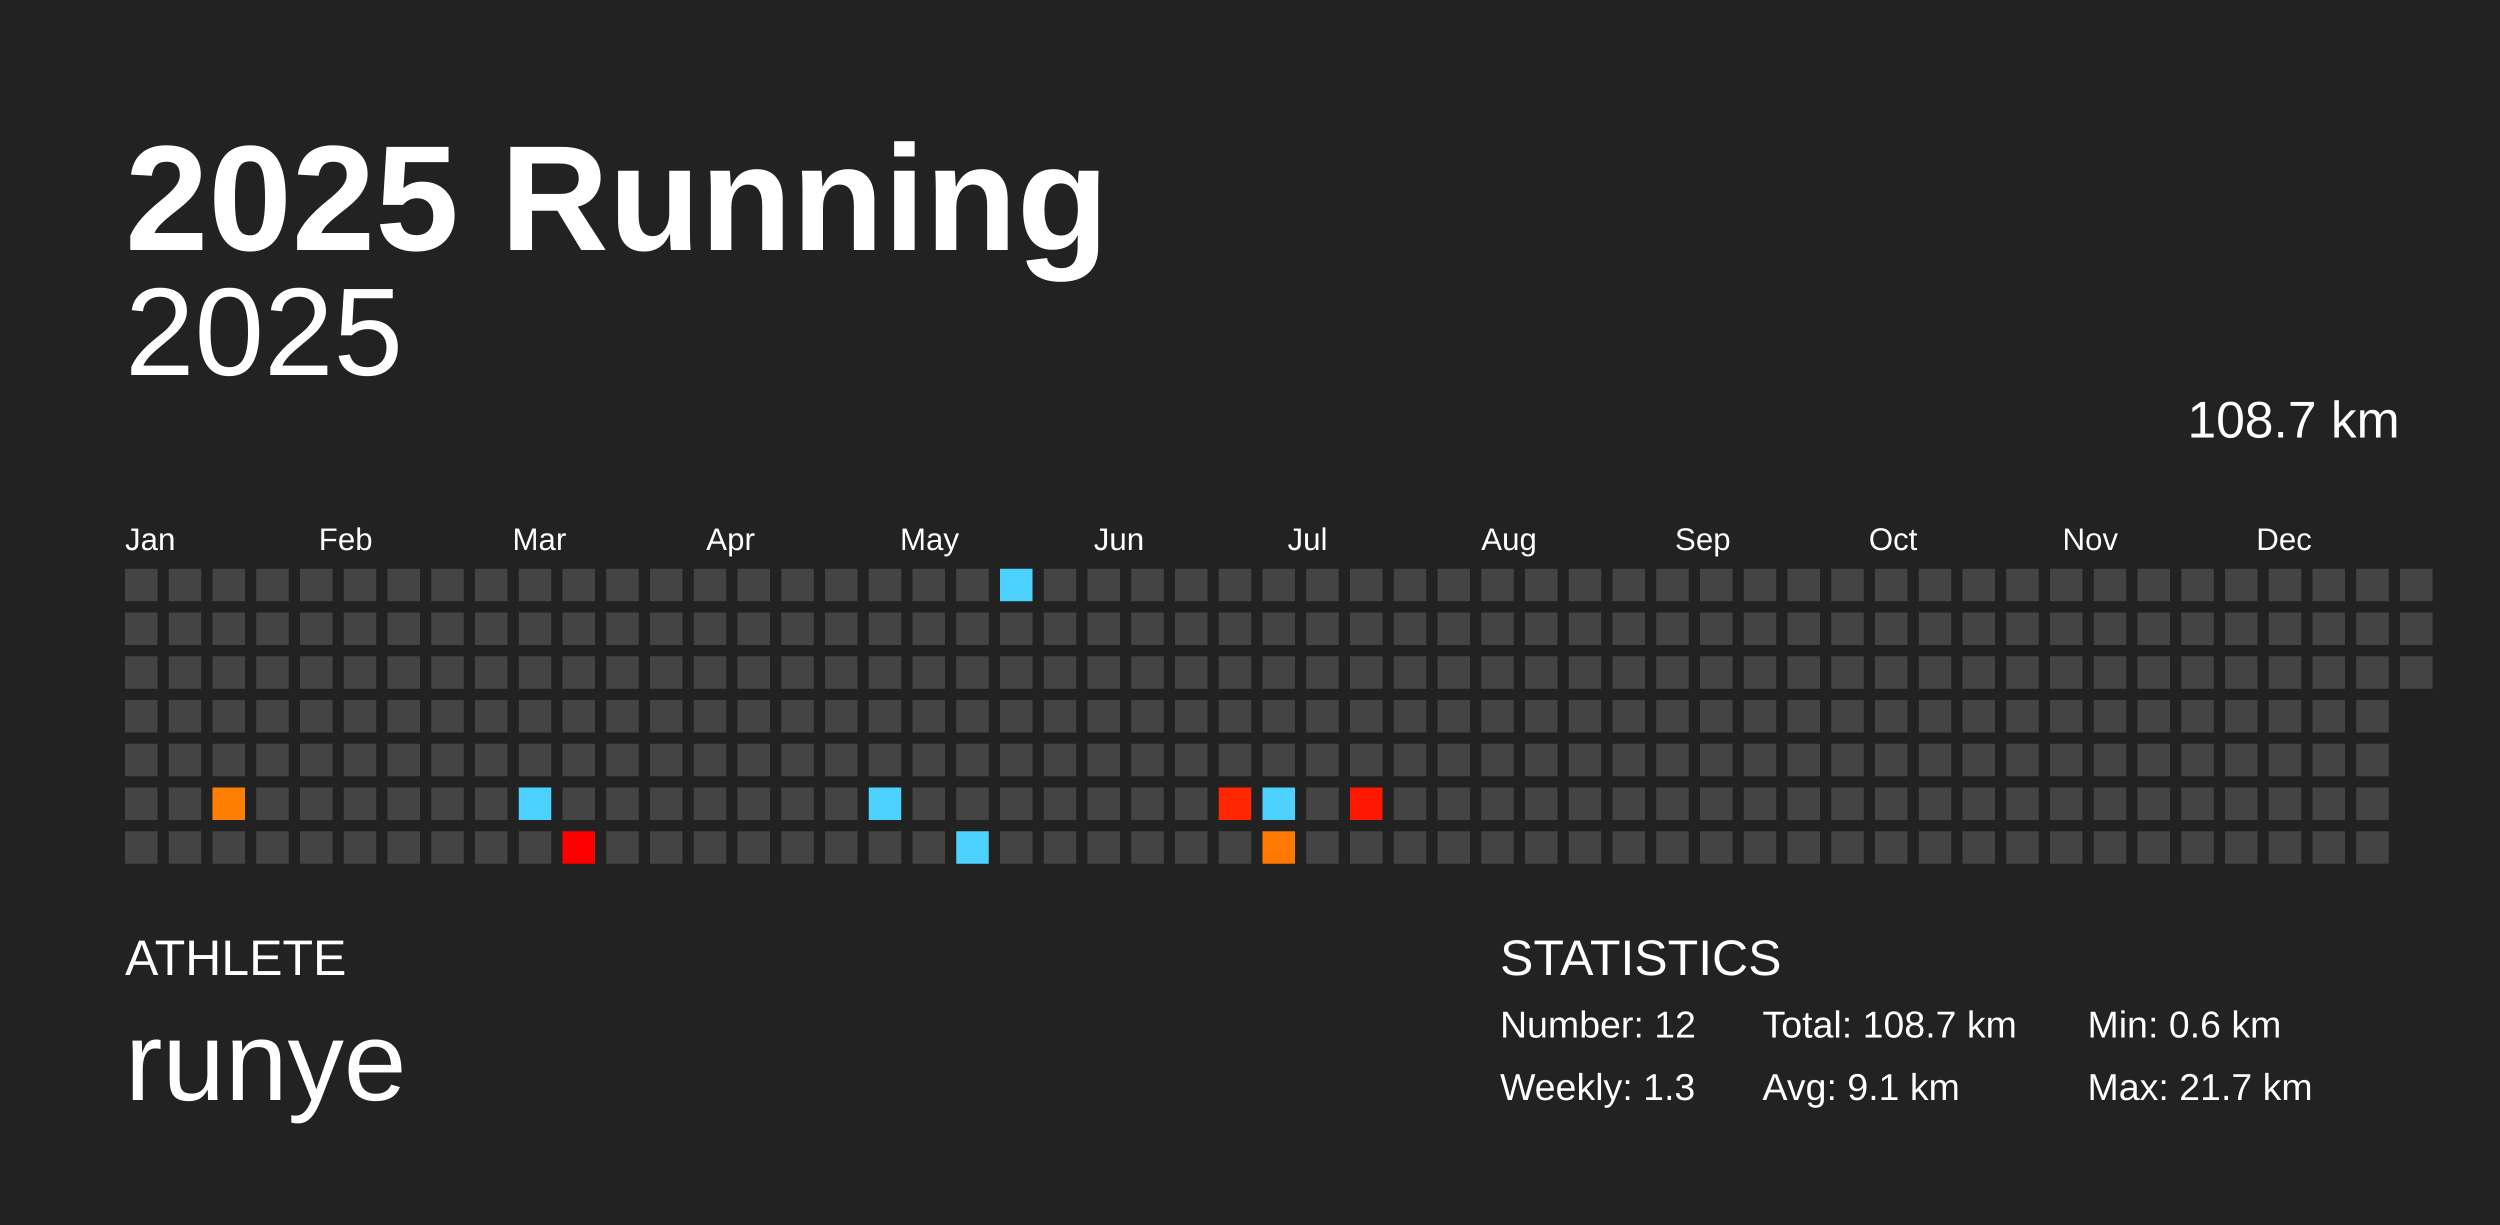
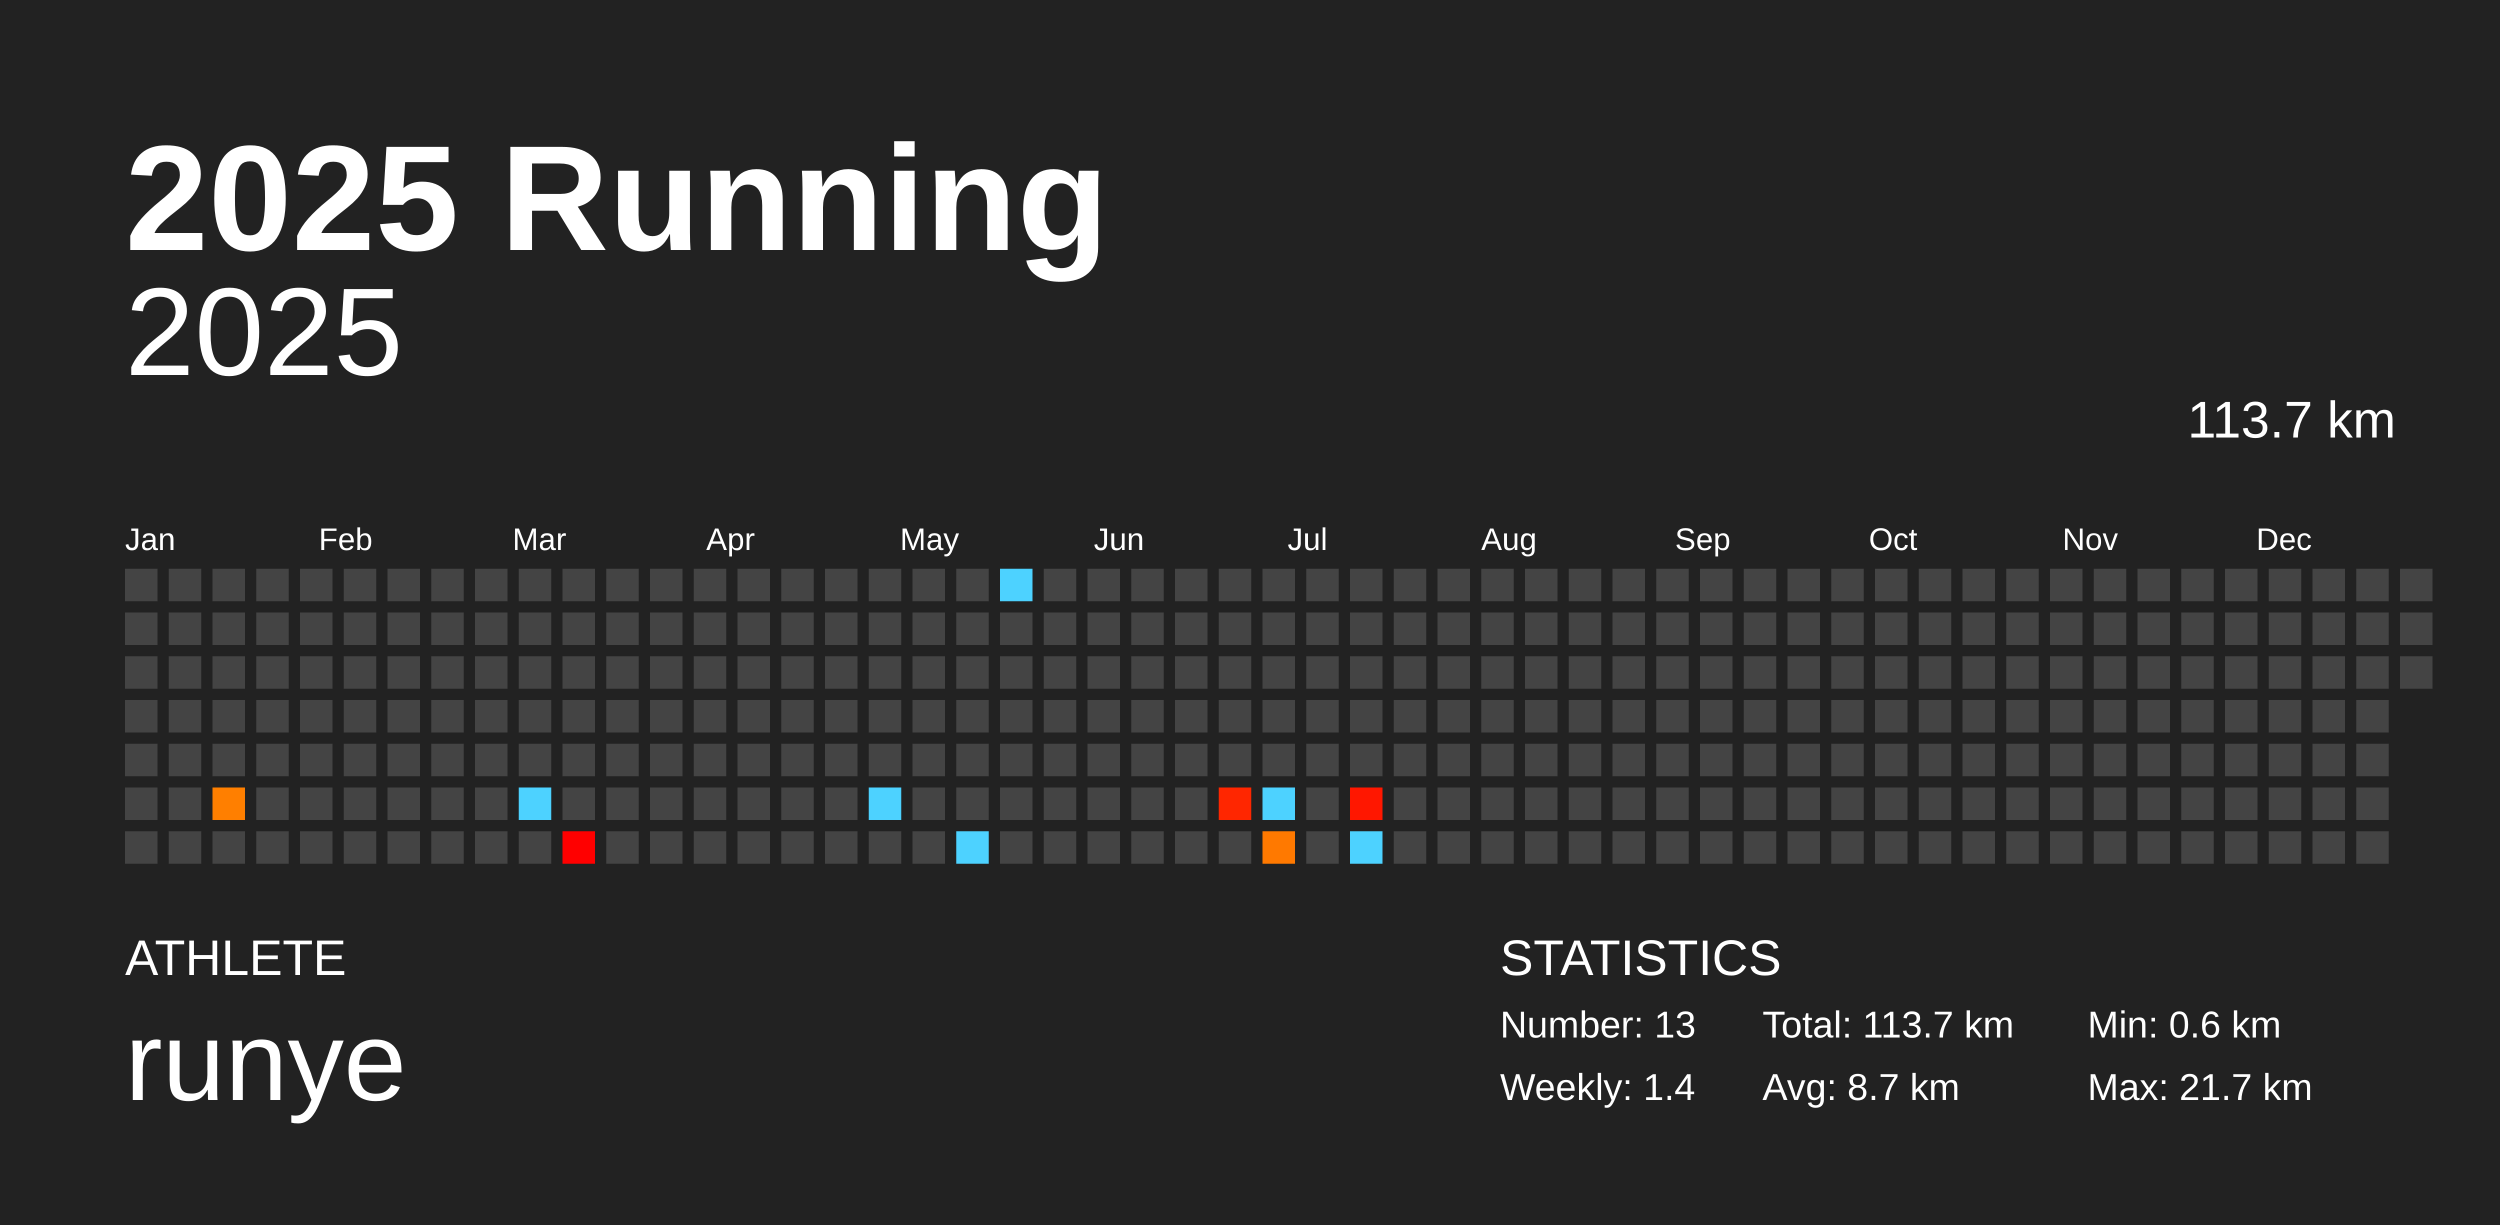
<svg xmlns="http://www.w3.org/2000/svg" baseProfile="full" height="98mm" version="1.1" viewBox="0,0,200,98" width="200mm">
  <defs />
  <rect fill="#222222" height="98" width="200" x="0" y="0" />
  <text fill="#FFFFFF" style="font-size:12px; font-family:Arial; font-weight:bold;" x="10" y="20">2025 Running</text>
  <text fill="#FFFFFF" style="font-size:4px; font-family:Arial" x="10" y="78">ATHLETE</text>
  <text fill="#FFFFFF" style="font-size:9px; font-family:Arial" x="10" y="88">runye</text>
  <text fill="#FFFFFF" style="font-size:4px; font-family:Arial" x="120" y="78">STATISTICS</text>
-   <text fill="#FFFFFF" style="font-size:3px; font-family:Arial" x="120" y="83">Number: 12</text>
-   <text fill="#FFFFFF" style="font-size:3px; font-family:Arial" x="120" y="88">Weekly: 1.3</text>
-   <text fill="#FFFFFF" style="font-size:3px; font-family:Arial" x="141" y="83">Total: 108.7 km</text>
-   <text fill="#FFFFFF" style="font-size:3px; font-family:Arial" x="141" y="88">Avg: 9.1 km</text>
+   <text fill="#FFFFFF" style="font-size:3px; font-family:Arial" x="120" y="83">Number: 13</text>
+   <text fill="#FFFFFF" style="font-size:3px; font-family:Arial" x="120" y="88">Weekly: 1.4</text>
+   <text fill="#FFFFFF" style="font-size:3px; font-family:Arial" x="141" y="83">Total: 113.7 km</text>
+   <text fill="#FFFFFF" style="font-size:3px; font-family:Arial" x="141" y="88">Avg: 8.7 km</text>
  <text fill="#FFFFFF" style="font-size:3px; font-family:Arial" x="167" y="83">Min: 0.6 km</text>
  <text fill="#FFFFFF" style="font-size:3px; font-family:Arial" x="167" y="88">Max: 21.7 km</text>
  <text alignment-baseline="hanging" fill="#FFFFFF" style="font-size:10.0px; font-family:Arial;" x="10" y="30">2025</text>
-   <text alignment-baseline="hanging" fill="#FFFFFF" style="font-size:4.125px; font-family:Arial;" x="175" y="35">108.7 km</text>
+   <text alignment-baseline="hanging" fill="#FFFFFF" style="font-size:4.125px; font-family:Arial;" x="175" y="35">113.7 km</text>
  <text fill="#FFFFFF" style="font-size:2.5px; font-family:Arial" x="10.0" y="44">Jan</text>
  <text fill="#FFFFFF" style="font-size:2.5px; font-family:Arial" x="25.5" y="44">Feb</text>
  <text fill="#FFFFFF" style="font-size:2.5px; font-family:Arial" x="41.0" y="44">Mar</text>
  <text fill="#FFFFFF" style="font-size:2.5px; font-family:Arial" x="56.5" y="44">Apr</text>
  <text fill="#FFFFFF" style="font-size:2.5px; font-family:Arial" x="72.0" y="44">May</text>
  <text fill="#FFFFFF" style="font-size:2.5px; font-family:Arial" x="87.5" y="44">Jun</text>
  <text fill="#FFFFFF" style="font-size:2.5px; font-family:Arial" x="103.0" y="44">Jul</text>
  <text fill="#FFFFFF" style="font-size:2.5px; font-family:Arial" x="118.5" y="44">Aug</text>
  <text fill="#FFFFFF" style="font-size:2.5px; font-family:Arial" x="134.0" y="44">Sep</text>
  <text fill="#FFFFFF" style="font-size:2.5px; font-family:Arial" x="149.5" y="44">Oct</text>
  <text fill="#FFFFFF" style="font-size:2.5px; font-family:Arial" x="165.0" y="44">Nov</text>
  <text fill="#FFFFFF" style="font-size:2.5px; font-family:Arial" x="180.5" y="44">Dec</text>
  <rect fill="#444444" height="2.6" width="2.6" x="10.0" y="45.5" />
  <rect fill="#444444" height="2.6" width="2.6" x="10.0" y="49.0" />
  <rect fill="#444444" height="2.6" width="2.6" x="10.0" y="52.5" />
  <rect fill="#444444" height="2.6" width="2.6" x="10.0" y="56.0" />
  <rect fill="#444444" height="2.6" width="2.6" x="10.0" y="59.5" />
  <rect fill="#444444" height="2.6" width="2.6" x="10.0" y="63.0" />
  <rect fill="#444444" height="2.6" width="2.6" x="10.0" y="66.5" />
  <rect fill="#444444" height="2.6" width="2.6" x="13.5" y="45.5" />
  <rect fill="#444444" height="2.6" width="2.6" x="13.5" y="49.0" />
  <rect fill="#444444" height="2.6" width="2.6" x="13.5" y="52.5" />
  <rect fill="#444444" height="2.6" width="2.6" x="13.5" y="56.0" />
  <rect fill="#444444" height="2.6" width="2.6" x="13.5" y="59.5" />
  <rect fill="#444444" height="2.6" width="2.6" x="13.5" y="63.0" />
  <rect fill="#444444" height="2.6" width="2.6" x="13.5" y="66.5" />
  <rect fill="#444444" height="2.6" width="2.6" x="17.0" y="45.5" />
  <rect fill="#444444" height="2.6" width="2.6" x="17.0" y="49.0" />
  <rect fill="#444444" height="2.6" width="2.6" x="17.0" y="52.5" />
  <rect fill="#444444" height="2.6" width="2.6" x="17.0" y="56.0" />
  <rect fill="#444444" height="2.6" width="2.6" x="17.0" y="59.5" />
  <rect fill="#ff7f00" height="2.6" width="2.6" x="17.0" y="63.0" />
  <rect fill="#444444" height="2.6" width="2.6" x="17.0" y="66.5" />
  <rect fill="#444444" height="2.6" width="2.6" x="20.5" y="45.5" />
  <rect fill="#444444" height="2.6" width="2.6" x="20.5" y="49.0" />
  <rect fill="#444444" height="2.6" width="2.6" x="20.5" y="52.5" />
  <rect fill="#444444" height="2.6" width="2.6" x="20.5" y="56.0" />
  <rect fill="#444444" height="2.6" width="2.6" x="20.5" y="59.5" />
  <rect fill="#444444" height="2.6" width="2.6" x="20.5" y="63.0" />
  <rect fill="#444444" height="2.6" width="2.6" x="20.5" y="66.5" />
  <rect fill="#444444" height="2.6" width="2.6" x="24.0" y="45.5" />
  <rect fill="#444444" height="2.6" width="2.6" x="24.0" y="49.0" />
  <rect fill="#444444" height="2.6" width="2.6" x="24.0" y="52.5" />
  <rect fill="#444444" height="2.6" width="2.6" x="24.0" y="56.0" />
  <rect fill="#444444" height="2.6" width="2.6" x="24.0" y="59.5" />
  <rect fill="#444444" height="2.6" width="2.6" x="24.0" y="63.0" />
  <rect fill="#444444" height="2.6" width="2.6" x="24.0" y="66.5" />
  <rect fill="#444444" height="2.6" width="2.6" x="27.5" y="45.5" />
  <rect fill="#444444" height="2.6" width="2.6" x="27.5" y="49.0" />
  <rect fill="#444444" height="2.6" width="2.6" x="27.5" y="52.5" />
  <rect fill="#444444" height="2.6" width="2.6" x="27.5" y="56.0" />
  <rect fill="#444444" height="2.6" width="2.6" x="27.5" y="59.5" />
  <rect fill="#444444" height="2.6" width="2.6" x="27.5" y="63.0" />
  <rect fill="#444444" height="2.6" width="2.6" x="27.5" y="66.5" />
  <rect fill="#444444" height="2.6" width="2.6" x="31.0" y="45.5" />
  <rect fill="#444444" height="2.6" width="2.6" x="31.0" y="49.0" />
  <rect fill="#444444" height="2.6" width="2.6" x="31.0" y="52.5" />
  <rect fill="#444444" height="2.6" width="2.6" x="31.0" y="56.0" />
  <rect fill="#444444" height="2.6" width="2.6" x="31.0" y="59.5" />
  <rect fill="#444444" height="2.6" width="2.6" x="31.0" y="63.0" />
  <rect fill="#444444" height="2.6" width="2.6" x="31.0" y="66.5" />
  <rect fill="#444444" height="2.6" width="2.6" x="34.5" y="45.5" />
  <rect fill="#444444" height="2.6" width="2.6" x="34.5" y="49.0" />
  <rect fill="#444444" height="2.6" width="2.6" x="34.5" y="52.5" />
  <rect fill="#444444" height="2.6" width="2.6" x="34.5" y="56.0" />
  <rect fill="#444444" height="2.6" width="2.6" x="34.5" y="59.5" />
  <rect fill="#444444" height="2.6" width="2.6" x="34.5" y="63.0" />
  <rect fill="#444444" height="2.6" width="2.6" x="34.5" y="66.5" />
  <rect fill="#444444" height="2.6" width="2.6" x="38.0" y="45.5" />
  <rect fill="#444444" height="2.6" width="2.6" x="38.0" y="49.0" />
  <rect fill="#444444" height="2.6" width="2.6" x="38.0" y="52.5" />
  <rect fill="#444444" height="2.6" width="2.6" x="38.0" y="56.0" />
  <rect fill="#444444" height="2.6" width="2.6" x="38.0" y="59.5" />
  <rect fill="#444444" height="2.6" width="2.6" x="38.0" y="63.0" />
  <rect fill="#444444" height="2.6" width="2.6" x="38.0" y="66.5" />
  <rect fill="#444444" height="2.6" width="2.6" x="41.5" y="45.5" />
  <rect fill="#444444" height="2.6" width="2.6" x="41.5" y="49.0" />
  <rect fill="#444444" height="2.6" width="2.6" x="41.5" y="52.5" />
  <rect fill="#444444" height="2.6" width="2.6" x="41.5" y="56.0" />
  <rect fill="#444444" height="2.6" width="2.6" x="41.5" y="59.5" />
  <rect fill="#4dd2ff" height="2.6" width="2.6" x="41.5" y="63.0" />
  <rect fill="#444444" height="2.6" width="2.6" x="41.5" y="66.5" />
  <rect fill="#444444" height="2.6" width="2.6" x="45.0" y="45.5" />
  <rect fill="#444444" height="2.6" width="2.6" x="45.0" y="49.0" />
  <rect fill="#444444" height="2.6" width="2.6" x="45.0" y="52.5" />
  <rect fill="#444444" height="2.6" width="2.6" x="45.0" y="56.0" />
  <rect fill="#444444" height="2.6" width="2.6" x="45.0" y="59.5" />
  <rect fill="#444444" height="2.6" width="2.6" x="45.0" y="63.0" />
  <rect fill="red" height="2.6" width="2.6" x="45.0" y="66.5" />
  <rect fill="#444444" height="2.6" width="2.6" x="48.5" y="45.5" />
  <rect fill="#444444" height="2.6" width="2.6" x="48.5" y="49.0" />
  <rect fill="#444444" height="2.6" width="2.6" x="48.5" y="52.5" />
  <rect fill="#444444" height="2.6" width="2.6" x="48.5" y="56.0" />
  <rect fill="#444444" height="2.6" width="2.6" x="48.5" y="59.5" />
  <rect fill="#444444" height="2.6" width="2.6" x="48.5" y="63.0" />
  <rect fill="#444444" height="2.6" width="2.6" x="48.5" y="66.5" />
  <rect fill="#444444" height="2.6" width="2.6" x="52.0" y="45.5" />
  <rect fill="#444444" height="2.6" width="2.6" x="52.0" y="49.0" />
  <rect fill="#444444" height="2.6" width="2.6" x="52.0" y="52.5" />
  <rect fill="#444444" height="2.6" width="2.6" x="52.0" y="56.0" />
  <rect fill="#444444" height="2.6" width="2.6" x="52.0" y="59.5" />
  <rect fill="#444444" height="2.6" width="2.6" x="52.0" y="63.0" />
  <rect fill="#444444" height="2.6" width="2.6" x="52.0" y="66.5" />
  <rect fill="#444444" height="2.6" width="2.6" x="55.5" y="45.5" />
  <rect fill="#444444" height="2.6" width="2.6" x="55.5" y="49.0" />
  <rect fill="#444444" height="2.6" width="2.6" x="55.5" y="52.5" />
  <rect fill="#444444" height="2.6" width="2.6" x="55.5" y="56.0" />
  <rect fill="#444444" height="2.6" width="2.6" x="55.5" y="59.5" />
  <rect fill="#444444" height="2.6" width="2.6" x="55.5" y="63.0" />
  <rect fill="#444444" height="2.6" width="2.6" x="55.5" y="66.5" />
  <rect fill="#444444" height="2.6" width="2.6" x="59.0" y="45.5" />
  <rect fill="#444444" height="2.6" width="2.6" x="59.0" y="49.0" />
  <rect fill="#444444" height="2.6" width="2.6" x="59.0" y="52.5" />
  <rect fill="#444444" height="2.6" width="2.6" x="59.0" y="56.0" />
  <rect fill="#444444" height="2.6" width="2.6" x="59.0" y="59.5" />
  <rect fill="#444444" height="2.6" width="2.6" x="59.0" y="63.0" />
  <rect fill="#444444" height="2.6" width="2.6" x="59.0" y="66.5" />
  <rect fill="#444444" height="2.6" width="2.6" x="62.5" y="45.5" />
  <rect fill="#444444" height="2.6" width="2.6" x="62.5" y="49.0" />
  <rect fill="#444444" height="2.6" width="2.6" x="62.5" y="52.5" />
  <rect fill="#444444" height="2.6" width="2.6" x="62.5" y="56.0" />
  <rect fill="#444444" height="2.6" width="2.6" x="62.5" y="59.5" />
  <rect fill="#444444" height="2.6" width="2.6" x="62.5" y="63.0" />
  <rect fill="#444444" height="2.6" width="2.6" x="62.5" y="66.5" />
  <rect fill="#444444" height="2.6" width="2.6" x="66.0" y="45.5" />
  <rect fill="#444444" height="2.6" width="2.6" x="66.0" y="49.0" />
  <rect fill="#444444" height="2.6" width="2.6" x="66.0" y="52.5" />
  <rect fill="#444444" height="2.6" width="2.6" x="66.0" y="56.0" />
  <rect fill="#444444" height="2.6" width="2.6" x="66.0" y="59.5" />
  <rect fill="#444444" height="2.6" width="2.6" x="66.0" y="63.0" />
  <rect fill="#444444" height="2.6" width="2.6" x="66.0" y="66.5" />
  <rect fill="#444444" height="2.6" width="2.6" x="69.5" y="45.5" />
  <rect fill="#444444" height="2.6" width="2.6" x="69.5" y="49.0" />
  <rect fill="#444444" height="2.6" width="2.6" x="69.5" y="52.5" />
  <rect fill="#444444" height="2.6" width="2.6" x="69.5" y="56.0" />
  <rect fill="#444444" height="2.6" width="2.6" x="69.5" y="59.5" />
  <rect fill="#4dd2ff" height="2.6" width="2.6" x="69.5" y="63.0" />
  <rect fill="#444444" height="2.6" width="2.6" x="69.5" y="66.5" />
  <rect fill="#444444" height="2.6" width="2.6" x="73.0" y="45.5" />
  <rect fill="#444444" height="2.6" width="2.6" x="73.0" y="49.0" />
  <rect fill="#444444" height="2.6" width="2.6" x="73.0" y="52.5" />
  <rect fill="#444444" height="2.6" width="2.6" x="73.0" y="56.0" />
  <rect fill="#444444" height="2.6" width="2.6" x="73.0" y="59.5" />
  <rect fill="#444444" height="2.6" width="2.6" x="73.0" y="63.0" />
  <rect fill="#444444" height="2.6" width="2.6" x="73.0" y="66.5" />
  <rect fill="#444444" height="2.6" width="2.6" x="76.5" y="45.5" />
  <rect fill="#444444" height="2.6" width="2.6" x="76.5" y="49.0" />
  <rect fill="#444444" height="2.6" width="2.6" x="76.5" y="52.5" />
  <rect fill="#444444" height="2.6" width="2.6" x="76.5" y="56.0" />
  <rect fill="#444444" height="2.6" width="2.6" x="76.5" y="59.5" />
  <rect fill="#444444" height="2.6" width="2.6" x="76.5" y="63.0" />
  <rect fill="#4dd2ff" height="2.6" width="2.6" x="76.5" y="66.5" />
  <rect fill="#4dd2ff" height="2.6" width="2.6" x="80.0" y="45.5" />
  <rect fill="#444444" height="2.6" width="2.6" x="80.0" y="49.0" />
  <rect fill="#444444" height="2.6" width="2.6" x="80.0" y="52.5" />
  <rect fill="#444444" height="2.6" width="2.6" x="80.0" y="56.0" />
  <rect fill="#444444" height="2.6" width="2.6" x="80.0" y="59.5" />
  <rect fill="#444444" height="2.6" width="2.6" x="80.0" y="63.0" />
  <rect fill="#444444" height="2.6" width="2.6" x="80.0" y="66.5" />
  <rect fill="#444444" height="2.6" width="2.6" x="83.5" y="45.5" />
  <rect fill="#444444" height="2.6" width="2.6" x="83.5" y="49.0" />
  <rect fill="#444444" height="2.6" width="2.6" x="83.5" y="52.5" />
  <rect fill="#444444" height="2.6" width="2.6" x="83.5" y="56.0" />
  <rect fill="#444444" height="2.6" width="2.6" x="83.5" y="59.5" />
  <rect fill="#444444" height="2.6" width="2.6" x="83.5" y="63.0" />
  <rect fill="#444444" height="2.6" width="2.6" x="83.5" y="66.5" />
  <rect fill="#444444" height="2.6" width="2.6" x="87.0" y="45.5" />
  <rect fill="#444444" height="2.6" width="2.6" x="87.0" y="49.0" />
  <rect fill="#444444" height="2.6" width="2.6" x="87.0" y="52.5" />
  <rect fill="#444444" height="2.6" width="2.6" x="87.0" y="56.0" />
  <rect fill="#444444" height="2.6" width="2.6" x="87.0" y="59.5" />
  <rect fill="#444444" height="2.6" width="2.6" x="87.0" y="63.0" />
  <rect fill="#444444" height="2.6" width="2.6" x="87.0" y="66.5" />
  <rect fill="#444444" height="2.6" width="2.6" x="90.5" y="45.5" />
  <rect fill="#444444" height="2.6" width="2.6" x="90.5" y="49.0" />
  <rect fill="#444444" height="2.6" width="2.6" x="90.5" y="52.5" />
  <rect fill="#444444" height="2.6" width="2.6" x="90.5" y="56.0" />
  <rect fill="#444444" height="2.6" width="2.6" x="90.5" y="59.5" />
  <rect fill="#444444" height="2.6" width="2.6" x="90.5" y="63.0" />
  <rect fill="#444444" height="2.6" width="2.6" x="90.5" y="66.5" />
  <rect fill="#444444" height="2.6" width="2.6" x="94.0" y="45.5" />
  <rect fill="#444444" height="2.6" width="2.6" x="94.0" y="49.0" />
  <rect fill="#444444" height="2.6" width="2.6" x="94.0" y="52.5" />
  <rect fill="#444444" height="2.6" width="2.6" x="94.0" y="56.0" />
  <rect fill="#444444" height="2.6" width="2.6" x="94.0" y="59.5" />
  <rect fill="#444444" height="2.6" width="2.6" x="94.0" y="63.0" />
  <rect fill="#444444" height="2.6" width="2.6" x="94.0" y="66.5" />
  <rect fill="#444444" height="2.6" width="2.6" x="97.5" y="45.5" />
  <rect fill="#444444" height="2.6" width="2.6" x="97.5" y="49.0" />
  <rect fill="#444444" height="2.6" width="2.6" x="97.5" y="52.5" />
  <rect fill="#444444" height="2.6" width="2.6" x="97.5" y="56.0" />
  <rect fill="#444444" height="2.6" width="2.6" x="97.5" y="59.5" />
  <rect fill="#ff2600" height="2.6" width="2.6" x="97.5" y="63.0" />
  <rect fill="#444444" height="2.6" width="2.6" x="97.5" y="66.5" />
  <rect fill="#444444" height="2.6" width="2.6" x="101.0" y="45.5" />
  <rect fill="#444444" height="2.6" width="2.6" x="101.0" y="49.0" />
  <rect fill="#444444" height="2.6" width="2.6" x="101.0" y="52.5" />
  <rect fill="#444444" height="2.6" width="2.6" x="101.0" y="56.0" />
  <rect fill="#444444" height="2.6" width="2.6" x="101.0" y="59.5" />
  <rect fill="#4dd2ff" height="2.6" width="2.6" x="101.0" y="63.0" />
  <rect fill="#ff7900" height="2.6" width="2.6" x="101.0" y="66.5" />
  <rect fill="#444444" height="2.6" width="2.6" x="104.5" y="45.5" />
  <rect fill="#444444" height="2.6" width="2.6" x="104.5" y="49.0" />
  <rect fill="#444444" height="2.6" width="2.6" x="104.5" y="52.5" />
  <rect fill="#444444" height="2.6" width="2.6" x="104.5" y="56.0" />
  <rect fill="#444444" height="2.6" width="2.6" x="104.5" y="59.5" />
  <rect fill="#444444" height="2.6" width="2.6" x="104.5" y="63.0" />
  <rect fill="#444444" height="2.6" width="2.6" x="104.5" y="66.5" />
  <rect fill="#444444" height="2.6" width="2.6" x="108.0" y="45.5" />
  <rect fill="#444444" height="2.6" width="2.6" x="108.0" y="49.0" />
  <rect fill="#444444" height="2.6" width="2.6" x="108.0" y="52.5" />
  <rect fill="#444444" height="2.6" width="2.6" x="108.0" y="56.0" />
  <rect fill="#444444" height="2.6" width="2.6" x="108.0" y="59.5" />
  <rect fill="#ff1700" height="2.6" width="2.6" x="108.0" y="63.0" />
-   <rect fill="#444444" height="2.6" width="2.6" x="108.0" y="66.5" />
+   <rect fill="#4dd2ff" height="2.6" width="2.6" x="108.0" y="66.5" />
  <rect fill="#444444" height="2.6" width="2.6" x="111.5" y="45.5" />
  <rect fill="#444444" height="2.6" width="2.6" x="111.5" y="49.0" />
  <rect fill="#444444" height="2.6" width="2.6" x="111.5" y="52.5" />
  <rect fill="#444444" height="2.6" width="2.6" x="111.5" y="56.0" />
  <rect fill="#444444" height="2.6" width="2.6" x="111.5" y="59.5" />
  <rect fill="#444444" height="2.6" width="2.6" x="111.5" y="63.0" />
  <rect fill="#444444" height="2.6" width="2.6" x="111.5" y="66.5" />
  <rect fill="#444444" height="2.6" width="2.6" x="115.0" y="45.5" />
  <rect fill="#444444" height="2.6" width="2.6" x="115.0" y="49.0" />
  <rect fill="#444444" height="2.6" width="2.6" x="115.0" y="52.5" />
  <rect fill="#444444" height="2.6" width="2.6" x="115.0" y="56.0" />
  <rect fill="#444444" height="2.6" width="2.6" x="115.0" y="59.5" />
  <rect fill="#444444" height="2.6" width="2.6" x="115.0" y="63.0" />
  <rect fill="#444444" height="2.6" width="2.6" x="115.0" y="66.5" />
  <rect fill="#444444" height="2.6" width="2.6" x="118.5" y="45.5" />
  <rect fill="#444444" height="2.6" width="2.6" x="118.5" y="49.0" />
  <rect fill="#444444" height="2.6" width="2.6" x="118.5" y="52.5" />
  <rect fill="#444444" height="2.6" width="2.6" x="118.5" y="56.0" />
  <rect fill="#444444" height="2.6" width="2.6" x="118.5" y="59.5" />
  <rect fill="#444444" height="2.6" width="2.6" x="118.5" y="63.0" />
  <rect fill="#444444" height="2.6" width="2.6" x="118.5" y="66.5" />
  <rect fill="#444444" height="2.6" width="2.6" x="122.0" y="45.5" />
  <rect fill="#444444" height="2.6" width="2.6" x="122.0" y="49.0" />
  <rect fill="#444444" height="2.6" width="2.6" x="122.0" y="52.5" />
  <rect fill="#444444" height="2.6" width="2.6" x="122.0" y="56.0" />
  <rect fill="#444444" height="2.6" width="2.6" x="122.0" y="59.5" />
  <rect fill="#444444" height="2.6" width="2.6" x="122.0" y="63.0" />
  <rect fill="#444444" height="2.6" width="2.6" x="122.0" y="66.5" />
  <rect fill="#444444" height="2.6" width="2.6" x="125.5" y="45.5" />
  <rect fill="#444444" height="2.6" width="2.6" x="125.5" y="49.0" />
  <rect fill="#444444" height="2.6" width="2.6" x="125.5" y="52.5" />
  <rect fill="#444444" height="2.6" width="2.6" x="125.5" y="56.0" />
  <rect fill="#444444" height="2.6" width="2.6" x="125.5" y="59.5" />
  <rect fill="#444444" height="2.6" width="2.6" x="125.5" y="63.0" />
  <rect fill="#444444" height="2.6" width="2.6" x="125.5" y="66.5" />
  <rect fill="#444444" height="2.6" width="2.6" x="129.0" y="45.5" />
  <rect fill="#444444" height="2.6" width="2.6" x="129.0" y="49.0" />
  <rect fill="#444444" height="2.6" width="2.6" x="129.0" y="52.5" />
  <rect fill="#444444" height="2.6" width="2.6" x="129.0" y="56.0" />
  <rect fill="#444444" height="2.6" width="2.6" x="129.0" y="59.5" />
  <rect fill="#444444" height="2.6" width="2.6" x="129.0" y="63.0" />
  <rect fill="#444444" height="2.6" width="2.6" x="129.0" y="66.5" />
  <rect fill="#444444" height="2.6" width="2.6" x="132.5" y="45.5" />
  <rect fill="#444444" height="2.6" width="2.6" x="132.5" y="49.0" />
  <rect fill="#444444" height="2.6" width="2.6" x="132.5" y="52.5" />
  <rect fill="#444444" height="2.6" width="2.6" x="132.5" y="56.0" />
  <rect fill="#444444" height="2.6" width="2.6" x="132.5" y="59.5" />
  <rect fill="#444444" height="2.6" width="2.6" x="132.5" y="63.0" />
  <rect fill="#444444" height="2.6" width="2.6" x="132.5" y="66.5" />
  <rect fill="#444444" height="2.6" width="2.6" x="136.0" y="45.5" />
  <rect fill="#444444" height="2.6" width="2.6" x="136.0" y="49.0" />
  <rect fill="#444444" height="2.6" width="2.6" x="136.0" y="52.5" />
  <rect fill="#444444" height="2.6" width="2.6" x="136.0" y="56.0" />
  <rect fill="#444444" height="2.6" width="2.6" x="136.0" y="59.5" />
  <rect fill="#444444" height="2.6" width="2.6" x="136.0" y="63.0" />
  <rect fill="#444444" height="2.6" width="2.6" x="136.0" y="66.5" />
  <rect fill="#444444" height="2.6" width="2.6" x="139.5" y="45.5" />
  <rect fill="#444444" height="2.6" width="2.6" x="139.5" y="49.0" />
  <rect fill="#444444" height="2.6" width="2.6" x="139.5" y="52.5" />
  <rect fill="#444444" height="2.6" width="2.6" x="139.5" y="56.0" />
  <rect fill="#444444" height="2.6" width="2.6" x="139.5" y="59.5" />
  <rect fill="#444444" height="2.6" width="2.6" x="139.5" y="63.0" />
  <rect fill="#444444" height="2.6" width="2.6" x="139.5" y="66.5" />
  <rect fill="#444444" height="2.6" width="2.6" x="143.0" y="45.5" />
  <rect fill="#444444" height="2.6" width="2.6" x="143.0" y="49.0" />
  <rect fill="#444444" height="2.6" width="2.6" x="143.0" y="52.5" />
  <rect fill="#444444" height="2.6" width="2.6" x="143.0" y="56.0" />
  <rect fill="#444444" height="2.6" width="2.6" x="143.0" y="59.5" />
  <rect fill="#444444" height="2.6" width="2.6" x="143.0" y="63.0" />
  <rect fill="#444444" height="2.6" width="2.6" x="143.0" y="66.5" />
  <rect fill="#444444" height="2.6" width="2.6" x="146.5" y="45.5" />
  <rect fill="#444444" height="2.6" width="2.6" x="146.5" y="49.0" />
  <rect fill="#444444" height="2.6" width="2.6" x="146.5" y="52.5" />
  <rect fill="#444444" height="2.6" width="2.6" x="146.5" y="56.0" />
  <rect fill="#444444" height="2.6" width="2.6" x="146.5" y="59.5" />
  <rect fill="#444444" height="2.6" width="2.6" x="146.5" y="63.0" />
  <rect fill="#444444" height="2.6" width="2.6" x="146.5" y="66.5" />
  <rect fill="#444444" height="2.6" width="2.6" x="150.0" y="45.5" />
  <rect fill="#444444" height="2.6" width="2.6" x="150.0" y="49.0" />
  <rect fill="#444444" height="2.6" width="2.6" x="150.0" y="52.5" />
  <rect fill="#444444" height="2.6" width="2.6" x="150.0" y="56.0" />
  <rect fill="#444444" height="2.6" width="2.6" x="150.0" y="59.5" />
  <rect fill="#444444" height="2.6" width="2.6" x="150.0" y="63.0" />
  <rect fill="#444444" height="2.6" width="2.6" x="150.0" y="66.5" />
  <rect fill="#444444" height="2.6" width="2.6" x="153.5" y="45.5" />
  <rect fill="#444444" height="2.6" width="2.6" x="153.5" y="49.0" />
  <rect fill="#444444" height="2.6" width="2.6" x="153.5" y="52.5" />
  <rect fill="#444444" height="2.6" width="2.6" x="153.5" y="56.0" />
  <rect fill="#444444" height="2.6" width="2.6" x="153.5" y="59.5" />
  <rect fill="#444444" height="2.6" width="2.6" x="153.5" y="63.0" />
  <rect fill="#444444" height="2.6" width="2.6" x="153.5" y="66.5" />
  <rect fill="#444444" height="2.6" width="2.6" x="157.0" y="45.5" />
  <rect fill="#444444" height="2.6" width="2.6" x="157.0" y="49.0" />
  <rect fill="#444444" height="2.6" width="2.6" x="157.0" y="52.5" />
  <rect fill="#444444" height="2.6" width="2.6" x="157.0" y="56.0" />
  <rect fill="#444444" height="2.6" width="2.6" x="157.0" y="59.5" />
  <rect fill="#444444" height="2.6" width="2.6" x="157.0" y="63.0" />
  <rect fill="#444444" height="2.6" width="2.6" x="157.0" y="66.5" />
  <rect fill="#444444" height="2.6" width="2.6" x="160.5" y="45.5" />
  <rect fill="#444444" height="2.6" width="2.6" x="160.5" y="49.0" />
  <rect fill="#444444" height="2.6" width="2.6" x="160.5" y="52.5" />
  <rect fill="#444444" height="2.6" width="2.6" x="160.5" y="56.0" />
  <rect fill="#444444" height="2.6" width="2.6" x="160.5" y="59.5" />
  <rect fill="#444444" height="2.6" width="2.6" x="160.5" y="63.0" />
  <rect fill="#444444" height="2.6" width="2.6" x="160.5" y="66.5" />
  <rect fill="#444444" height="2.6" width="2.6" x="164.0" y="45.5" />
  <rect fill="#444444" height="2.6" width="2.6" x="164.0" y="49.0" />
  <rect fill="#444444" height="2.6" width="2.6" x="164.0" y="52.5" />
  <rect fill="#444444" height="2.6" width="2.6" x="164.0" y="56.0" />
  <rect fill="#444444" height="2.6" width="2.6" x="164.0" y="59.5" />
  <rect fill="#444444" height="2.6" width="2.6" x="164.0" y="63.0" />
  <rect fill="#444444" height="2.6" width="2.6" x="164.0" y="66.5" />
  <rect fill="#444444" height="2.6" width="2.6" x="167.5" y="45.5" />
  <rect fill="#444444" height="2.6" width="2.6" x="167.5" y="49.0" />
  <rect fill="#444444" height="2.6" width="2.6" x="167.5" y="52.5" />
  <rect fill="#444444" height="2.6" width="2.6" x="167.5" y="56.0" />
  <rect fill="#444444" height="2.6" width="2.6" x="167.5" y="59.5" />
  <rect fill="#444444" height="2.6" width="2.6" x="167.5" y="63.0" />
  <rect fill="#444444" height="2.6" width="2.6" x="167.5" y="66.5" />
  <rect fill="#444444" height="2.6" width="2.6" x="171.0" y="45.5" />
  <rect fill="#444444" height="2.6" width="2.6" x="171.0" y="49.0" />
  <rect fill="#444444" height="2.6" width="2.6" x="171.0" y="52.5" />
  <rect fill="#444444" height="2.6" width="2.6" x="171.0" y="56.0" />
  <rect fill="#444444" height="2.6" width="2.6" x="171.0" y="59.5" />
  <rect fill="#444444" height="2.6" width="2.6" x="171.0" y="63.0" />
  <rect fill="#444444" height="2.6" width="2.6" x="171.0" y="66.5" />
  <rect fill="#444444" height="2.6" width="2.6" x="174.5" y="45.5" />
  <rect fill="#444444" height="2.6" width="2.6" x="174.5" y="49.0" />
  <rect fill="#444444" height="2.6" width="2.6" x="174.5" y="52.5" />
  <rect fill="#444444" height="2.6" width="2.6" x="174.5" y="56.0" />
  <rect fill="#444444" height="2.6" width="2.6" x="174.5" y="59.5" />
  <rect fill="#444444" height="2.6" width="2.6" x="174.5" y="63.0" />
  <rect fill="#444444" height="2.6" width="2.6" x="174.5" y="66.5" />
  <rect fill="#444444" height="2.6" width="2.6" x="178.0" y="45.5" />
  <rect fill="#444444" height="2.6" width="2.6" x="178.0" y="49.0" />
  <rect fill="#444444" height="2.6" width="2.6" x="178.0" y="52.5" />
  <rect fill="#444444" height="2.6" width="2.6" x="178.0" y="56.0" />
  <rect fill="#444444" height="2.6" width="2.6" x="178.0" y="59.5" />
  <rect fill="#444444" height="2.6" width="2.6" x="178.0" y="63.0" />
  <rect fill="#444444" height="2.6" width="2.6" x="178.0" y="66.5" />
  <rect fill="#444444" height="2.6" width="2.6" x="181.5" y="45.5" />
  <rect fill="#444444" height="2.6" width="2.6" x="181.5" y="49.0" />
  <rect fill="#444444" height="2.6" width="2.6" x="181.5" y="52.5" />
  <rect fill="#444444" height="2.6" width="2.6" x="181.5" y="56.0" />
  <rect fill="#444444" height="2.6" width="2.6" x="181.5" y="59.5" />
  <rect fill="#444444" height="2.6" width="2.6" x="181.5" y="63.0" />
  <rect fill="#444444" height="2.6" width="2.6" x="181.5" y="66.5" />
  <rect fill="#444444" height="2.6" width="2.6" x="185.0" y="45.5" />
  <rect fill="#444444" height="2.6" width="2.6" x="185.0" y="49.0" />
  <rect fill="#444444" height="2.6" width="2.6" x="185.0" y="52.5" />
  <rect fill="#444444" height="2.6" width="2.6" x="185.0" y="56.0" />
  <rect fill="#444444" height="2.6" width="2.6" x="185.0" y="59.5" />
  <rect fill="#444444" height="2.6" width="2.6" x="185.0" y="63.0" />
  <rect fill="#444444" height="2.6" width="2.6" x="185.0" y="66.5" />
  <rect fill="#444444" height="2.6" width="2.6" x="188.5" y="45.5" />
  <rect fill="#444444" height="2.6" width="2.6" x="188.5" y="49.0" />
  <rect fill="#444444" height="2.6" width="2.6" x="188.5" y="52.5" />
  <rect fill="#444444" height="2.6" width="2.6" x="188.5" y="56.0" />
  <rect fill="#444444" height="2.6" width="2.6" x="188.5" y="59.5" />
  <rect fill="#444444" height="2.6" width="2.6" x="188.5" y="63.0" />
  <rect fill="#444444" height="2.6" width="2.6" x="188.5" y="66.5" />
  <rect fill="#444444" height="2.6" width="2.6" x="192.0" y="45.5" />
  <rect fill="#444444" height="2.6" width="2.6" x="192.0" y="49.0" />
  <rect fill="#444444" height="2.6" width="2.6" x="192.0" y="52.5" />
</svg>
